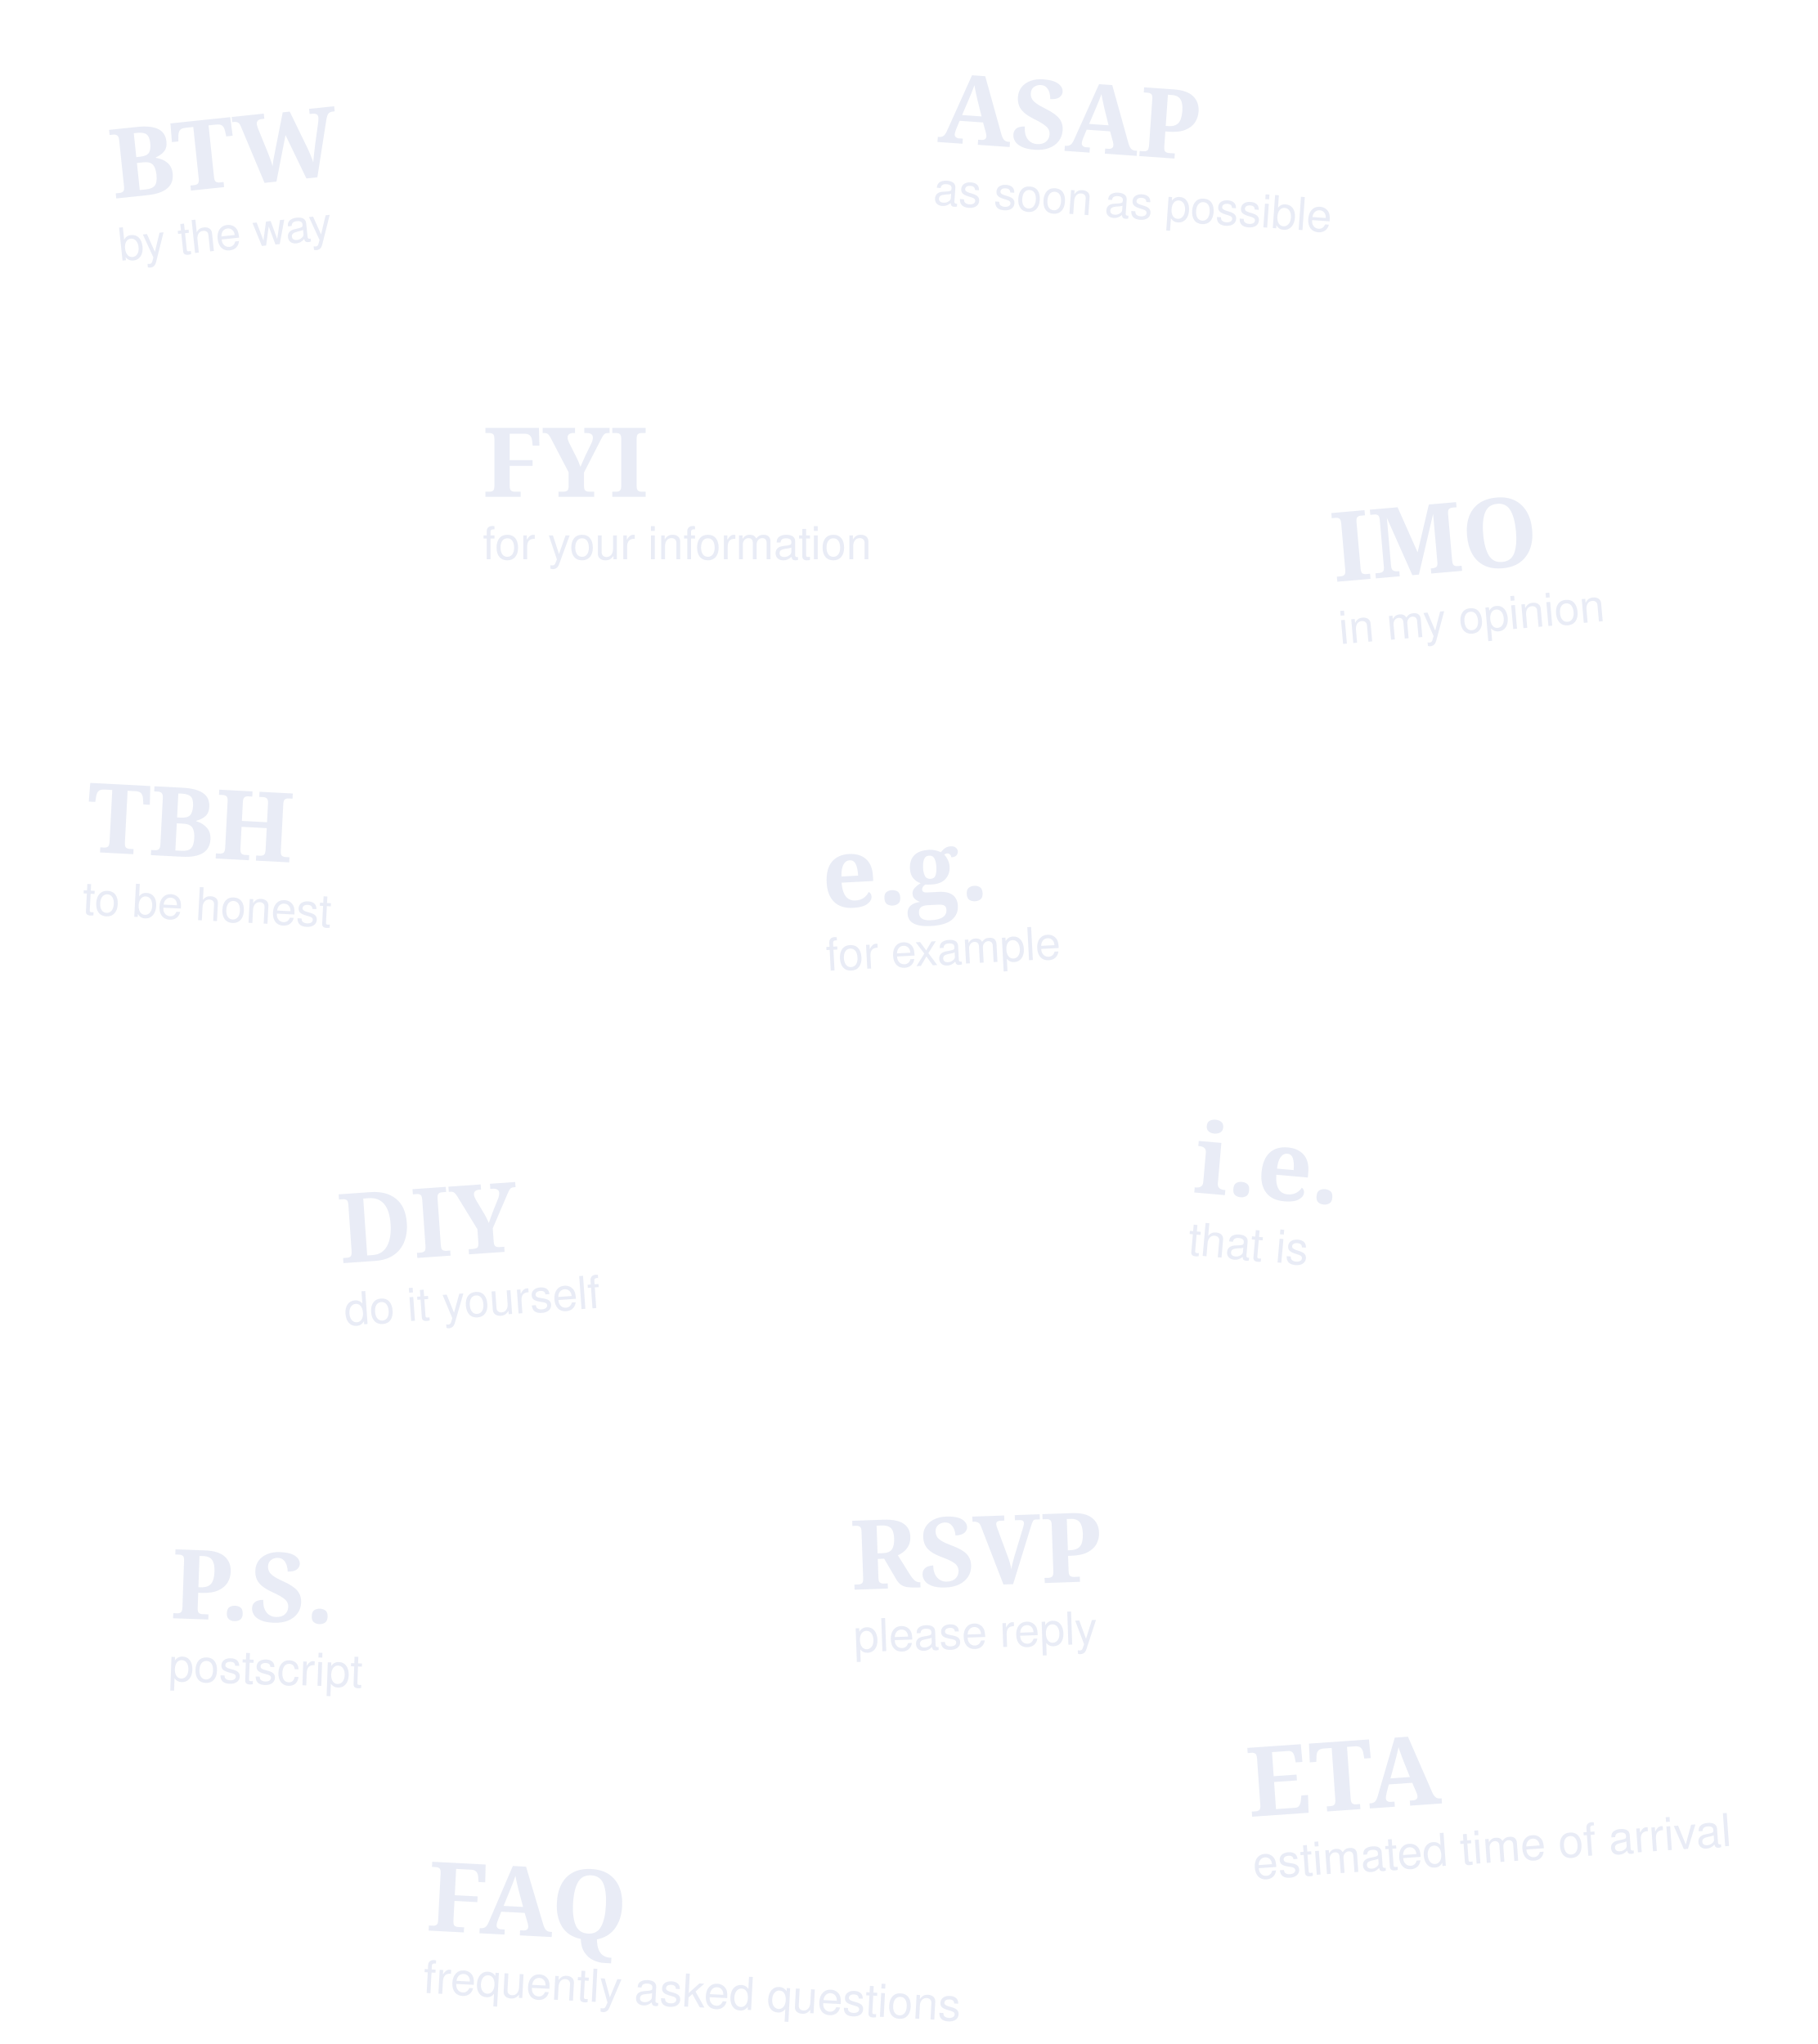
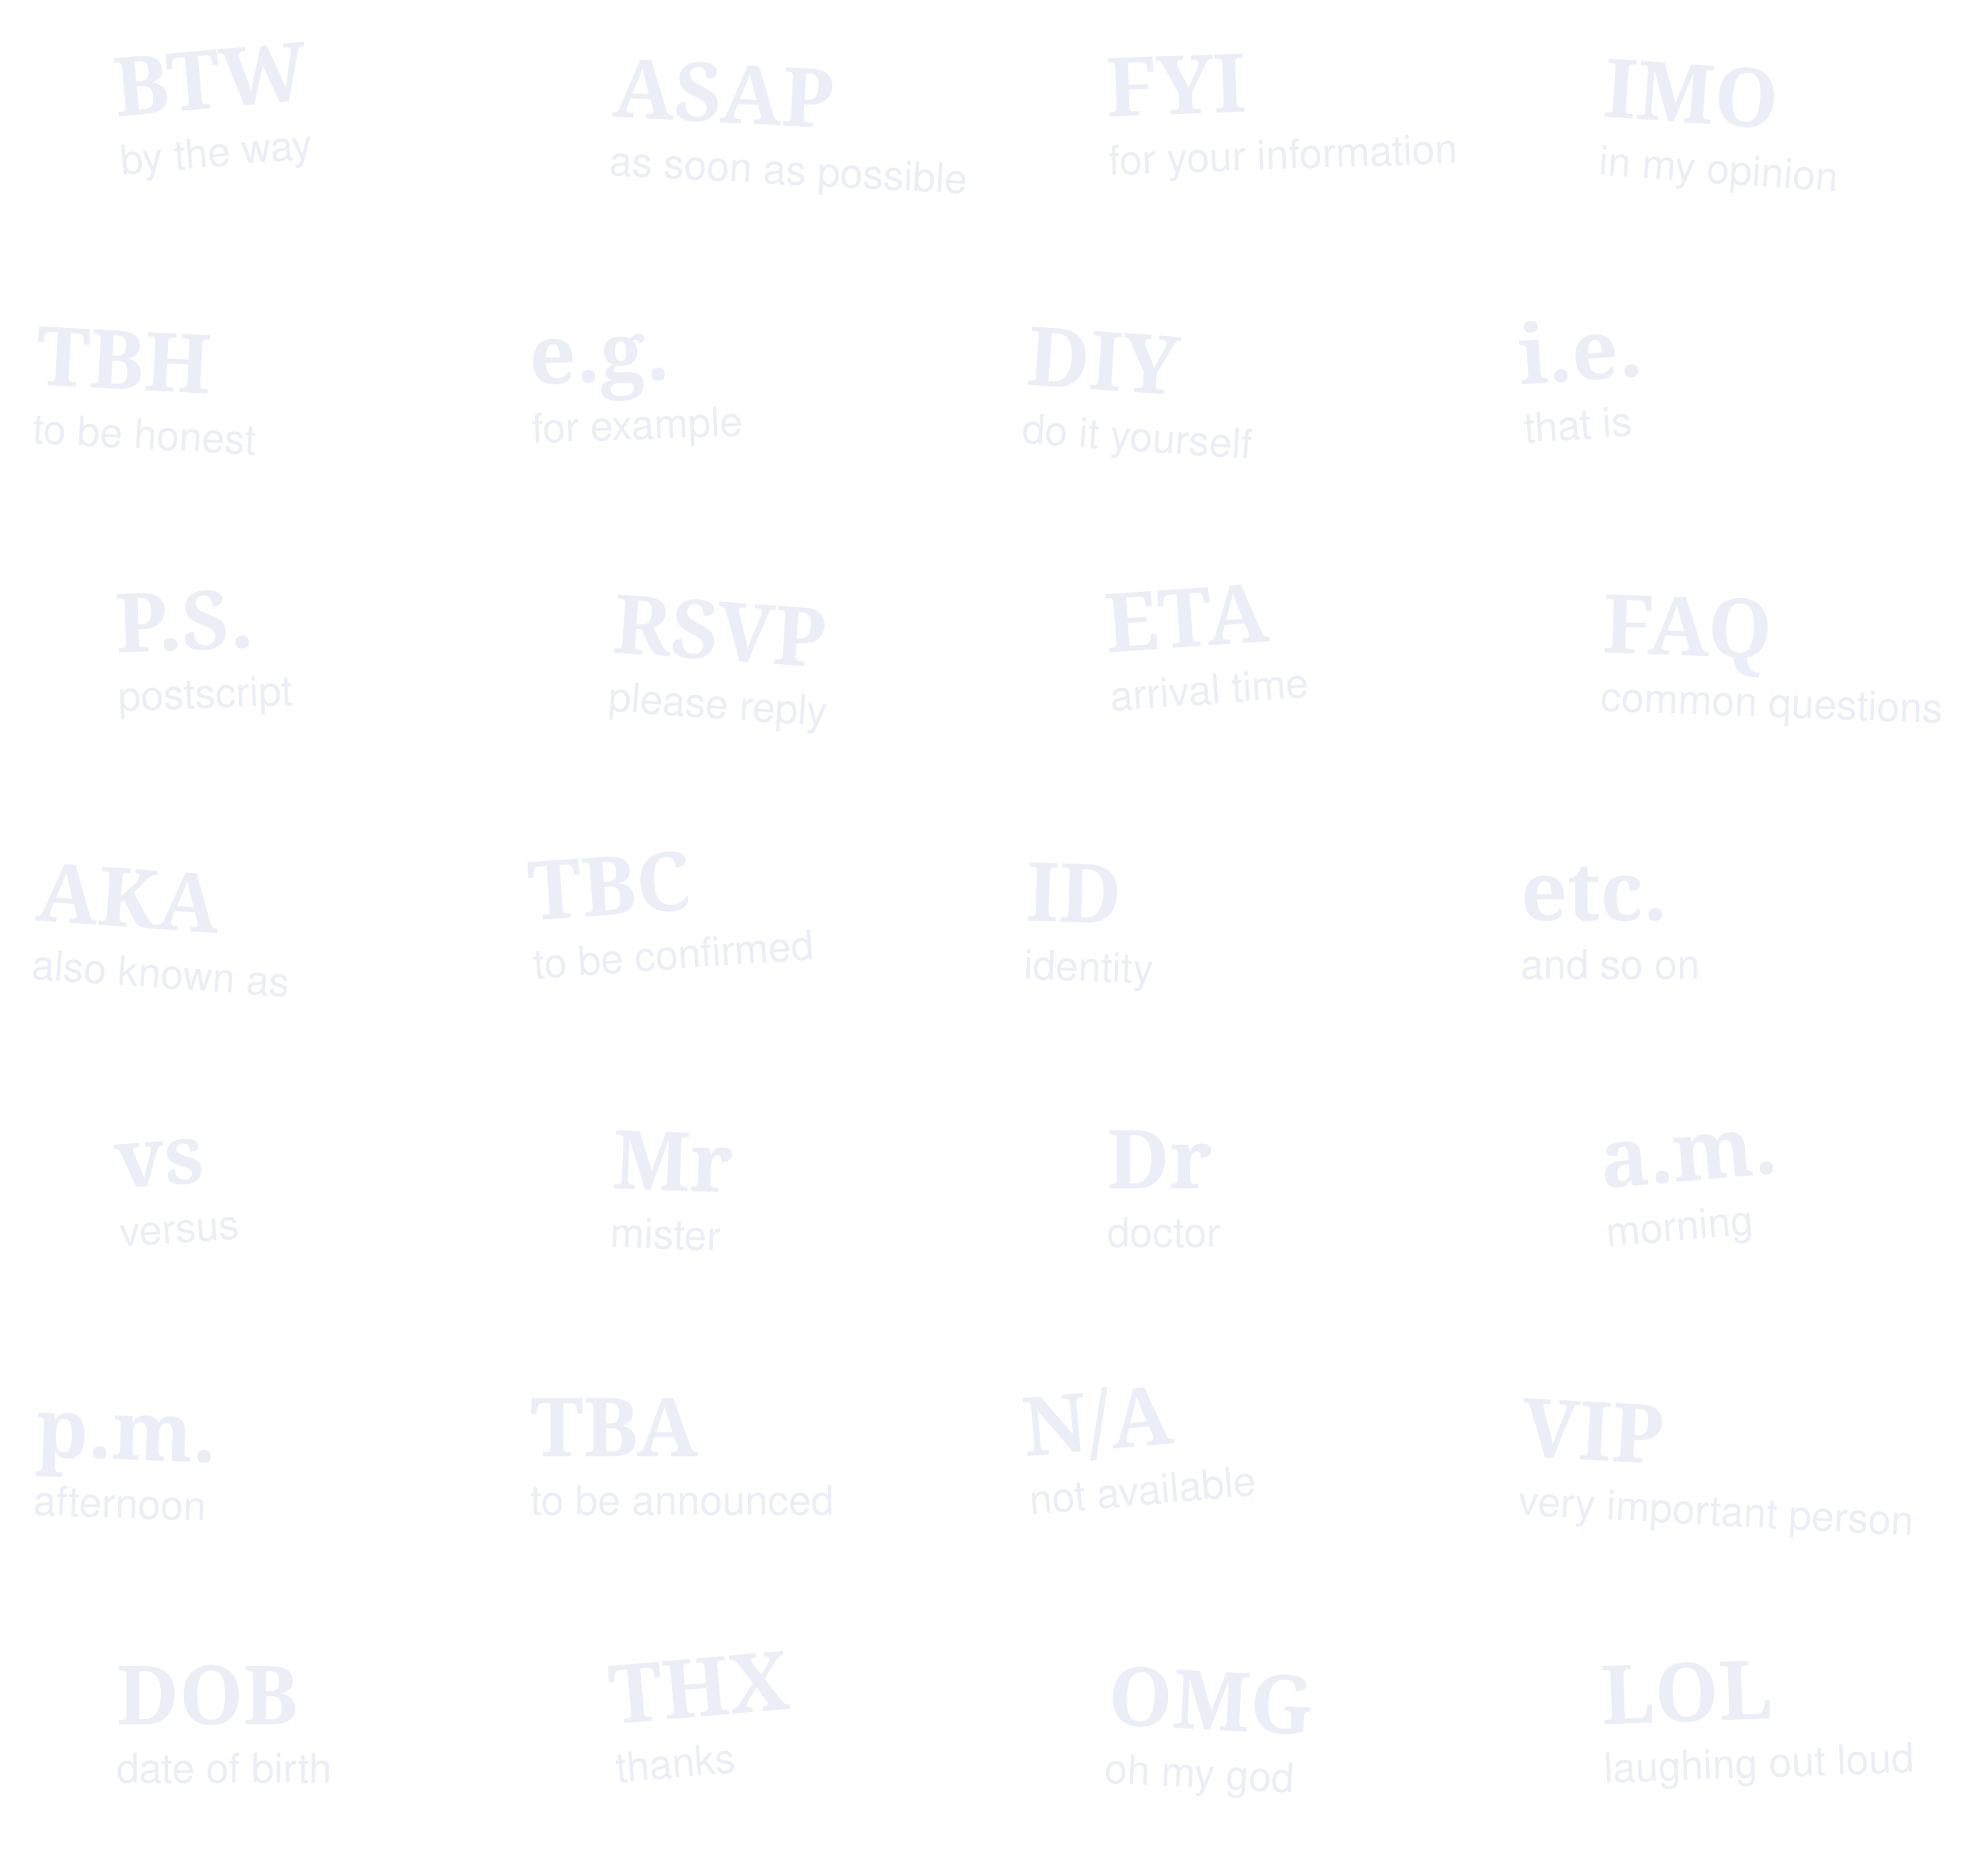
- <svg xmlns="http://www.w3.org/2000/svg" width="640" height="720" viewBox="0 0 640 720">
-   <g fill="#082d97" opacity="0.09">
-     <g transform="translate(40 70) rotate(-6)">
-       <text font-family="Georgia,serif" font-size="34" font-weight="700">BTW</text>
-       <text y="22" font-family="Helvetica,Arial,sans-serif" font-size="16">by the way</text>
+ <svg xmlns="http://www.w3.org/2000/svg" width="680" height="644" viewBox="0 0 680 644">
+   <g fill="#082d97" opacity="0.085">
+     <g transform="translate(40 40) rotate(-5)">
+       <text font-family="Georgia,serif" font-size="28" font-weight="700">BTW</text>
+       <text y="20" font-family="Helvetica,Arial,sans-serif" font-size="14">by the way</text>
    </g>
-     <g transform="translate(330 50) rotate(4)">
-       <text font-family="Georgia,serif" font-size="34" font-weight="700">ASAP</text>
-       <text y="22" font-family="Helvetica,Arial,sans-serif" font-size="16">as soon as possible</text>
+     <g transform="translate(210 40) rotate(3)">
+       <text font-family="Georgia,serif" font-size="28" font-weight="700">ASAP</text>
+       <text y="20" font-family="Helvetica,Arial,sans-serif" font-size="14">as soon as possible</text>
    </g>
-     <g transform="translate(170 175) rotate(0)">
-       <text font-family="Georgia,serif" font-size="34" font-weight="700">FYI</text>
-       <text y="22" font-family="Helvetica,Arial,sans-serif" font-size="16">for your information</text>
+     <g transform="translate(380 40) rotate(-2)">
+       <text font-family="Georgia,serif" font-size="28" font-weight="700">FYI</text>
+       <text y="20" font-family="Helvetica,Arial,sans-serif" font-size="14">for your information</text>
    </g>
-     <g transform="translate(470 205) rotate(-5)">
-       <text font-family="Georgia,serif" font-size="34" font-weight="700">IMO</text>
-       <text y="22" font-family="Helvetica,Arial,sans-serif" font-size="16">in my opinion</text>
+     <g transform="translate(550 40) rotate(4)">
+       <text font-family="Georgia,serif" font-size="28" font-weight="700">IMO</text>
+       <text y="20" font-family="Helvetica,Arial,sans-serif" font-size="14">in my opinion</text>
    </g>
-     <g transform="translate(30 300) rotate(3)">
-       <text font-family="Georgia,serif" font-size="34" font-weight="700">TBH</text>
-       <text y="22" font-family="Helvetica,Arial,sans-serif" font-size="16">to be honest</text>
+     <g transform="translate(12 132) rotate(3)">
+       <text font-family="Georgia,serif" font-size="28" font-weight="700">TBH</text>
+       <text y="20" font-family="Helvetica,Arial,sans-serif" font-size="14">to be honest</text>
    </g>
-     <g transform="translate(290 320) rotate(-3)">
-       <text font-family="Georgia,serif" font-size="34" font-weight="700">e.g.</text>
-       <text y="22" font-family="Helvetica,Arial,sans-serif" font-size="16">for example</text>
+     <g transform="translate(182 132) rotate(-2)">
+       <text font-family="Georgia,serif" font-size="28" font-weight="700">e.g.</text>
+       <text y="20" font-family="Helvetica,Arial,sans-serif" font-size="14">for example</text>
    </g>
-     <g transform="translate(120 445) rotate(-4)">
-       <text font-family="Georgia,serif" font-size="34" font-weight="700">DIY</text>
-       <text y="22" font-family="Helvetica,Arial,sans-serif" font-size="16">do it yourself</text>
+     <g transform="translate(352 132) rotate(4)">
+       <text font-family="Georgia,serif" font-size="28" font-weight="700">DIY</text>
+       <text y="20" font-family="Helvetica,Arial,sans-serif" font-size="14">do it yourself</text>
    </g>
-     <g transform="translate(420 420) rotate(5)">
-       <text font-family="Georgia,serif" font-size="34" font-weight="700">i.e.</text>
-       <text y="22" font-family="Helvetica,Arial,sans-serif" font-size="16">that is</text>
+     <g transform="translate(522 132) rotate(-4)">
+       <text font-family="Georgia,serif" font-size="28" font-weight="700">i.e.</text>
+       <text y="20" font-family="Helvetica,Arial,sans-serif" font-size="14">that is</text>
    </g>
-     <g transform="translate(60 570) rotate(2)">
-       <text font-family="Georgia,serif" font-size="34" font-weight="700">P.S.</text>
-       <text y="22" font-family="Helvetica,Arial,sans-serif" font-size="16">postscript</text>
+     <g transform="translate(40 224) rotate(-2)">
+       <text font-family="Georgia,serif" font-size="28" font-weight="700">P.S.</text>
+       <text y="20" font-family="Helvetica,Arial,sans-serif" font-size="14">postscript</text>
    </g>
-     <g transform="translate(300 560) rotate(-2)">
-       <text font-family="Georgia,serif" font-size="34" font-weight="700">RSVP</text>
-       <text y="22" font-family="Helvetica,Arial,sans-serif" font-size="16">please reply</text>
+     <g transform="translate(210 224) rotate(4)">
+       <text font-family="Georgia,serif" font-size="28" font-weight="700">RSVP</text>
+       <text y="20" font-family="Helvetica,Arial,sans-serif" font-size="14">please reply</text>
    </g>
-     <g transform="translate(440 640) rotate(-4)">
-       <text font-family="Georgia,serif" font-size="34" font-weight="700">ETA</text>
-       <text y="22" font-family="Helvetica,Arial,sans-serif" font-size="16">estimated time of arrival</text>
+     <g transform="translate(380 224) rotate(-4)">
+       <text font-family="Georgia,serif" font-size="28" font-weight="700">ETA</text>
+       <text y="20" font-family="Helvetica,Arial,sans-serif" font-size="14">arrival time</text>
    </g>
-     <g transform="translate(150 680) rotate(3)">
-       <text font-family="Georgia,serif" font-size="34" font-weight="700">FAQ</text>
-       <text y="22" font-family="Helvetica,Arial,sans-serif" font-size="16">frequently asked questions</text>
+     <g transform="translate(550 224) rotate(2)">
+       <text font-family="Georgia,serif" font-size="28" font-weight="700">FAQ</text>
+       <text y="20" font-family="Helvetica,Arial,sans-serif" font-size="14">common questions</text>
+     </g>
+     <g transform="translate(12 316) rotate(4)">
+       <text font-family="Georgia,serif" font-size="28" font-weight="700">AKA</text>
+       <text y="20" font-family="Helvetica,Arial,sans-serif" font-size="14">also known as</text>
+     </g>
+     <g transform="translate(182 316) rotate(-4)">
+       <text font-family="Georgia,serif" font-size="28" font-weight="700">TBC</text>
+       <text y="20" font-family="Helvetica,Arial,sans-serif" font-size="14">to be confirmed</text>
+     </g>
+     <g transform="translate(352 316) rotate(2)">
+       <text font-family="Georgia,serif" font-size="28" font-weight="700">ID</text>
+       <text y="20" font-family="Helvetica,Arial,sans-serif" font-size="14">identity</text>
+     </g>
+     <g transform="translate(522 316) rotate(0)">
+       <text font-family="Georgia,serif" font-size="28" font-weight="700">etc.</text>
+       <text y="20" font-family="Helvetica,Arial,sans-serif" font-size="14">and so on</text>
+     </g>
+     <g transform="translate(40 408) rotate(-4)">
+       <text font-family="Georgia,serif" font-size="28" font-weight="700">vs</text>
+       <text y="20" font-family="Helvetica,Arial,sans-serif" font-size="14">versus</text>
+     </g>
+     <g transform="translate(210 408) rotate(2)">
+       <text font-family="Georgia,serif" font-size="28" font-weight="700">Mr</text>
+       <text y="20" font-family="Helvetica,Arial,sans-serif" font-size="14">mister</text>
+     </g>
+     <g transform="translate(380 408) rotate(0)">
+       <text font-family="Georgia,serif" font-size="28" font-weight="700">Dr</text>
+       <text y="20" font-family="Helvetica,Arial,sans-serif" font-size="14">doctor</text>
+     </g>
+     <g transform="translate(550 408) rotate(-5)">
+       <text font-family="Georgia,serif" font-size="28" font-weight="700">a.m.</text>
+       <text y="20" font-family="Helvetica,Arial,sans-serif" font-size="14">morning</text>
+     </g>
+     <g transform="translate(12 500) rotate(2)">
+       <text font-family="Georgia,serif" font-size="28" font-weight="700">p.m.</text>
+       <text y="20" font-family="Helvetica,Arial,sans-serif" font-size="14">afternoon</text>
+     </g>
+     <g transform="translate(182 500) rotate(0)">
+       <text font-family="Georgia,serif" font-size="28" font-weight="700">TBA</text>
+       <text y="20" font-family="Helvetica,Arial,sans-serif" font-size="14">to be announced</text>
+     </g>
+     <g transform="translate(352 500) rotate(-5)">
+       <text font-family="Georgia,serif" font-size="28" font-weight="700">N/A</text>
+       <text y="20" font-family="Helvetica,Arial,sans-serif" font-size="14">not available</text>
+     </g>
+     <g transform="translate(522 500) rotate(3)">
+       <text font-family="Georgia,serif" font-size="28" font-weight="700">VIP</text>
+       <text y="20" font-family="Helvetica,Arial,sans-serif" font-size="14">very important person</text>
+     </g>
+     <g transform="translate(40 592) rotate(0)">
+       <text font-family="Georgia,serif" font-size="28" font-weight="700">DOB</text>
+       <text y="20" font-family="Helvetica,Arial,sans-serif" font-size="14">date of birth</text>
+     </g>
+     <g transform="translate(210 592) rotate(-5)">
+       <text font-family="Georgia,serif" font-size="28" font-weight="700">THX</text>
+       <text y="20" font-family="Helvetica,Arial,sans-serif" font-size="14">thanks</text>
+     </g>
+     <g transform="translate(380 592) rotate(3)">
+       <text font-family="Georgia,serif" font-size="28" font-weight="700">OMG</text>
+       <text y="20" font-family="Helvetica,Arial,sans-serif" font-size="14">oh my god</text>
+     </g>
+     <g transform="translate(550 592) rotate(-2)">
+       <text font-family="Georgia,serif" font-size="28" font-weight="700">LOL</text>
+       <text y="20" font-family="Helvetica,Arial,sans-serif" font-size="14">laughing out loud</text>
    </g>
  </g>
</svg>
